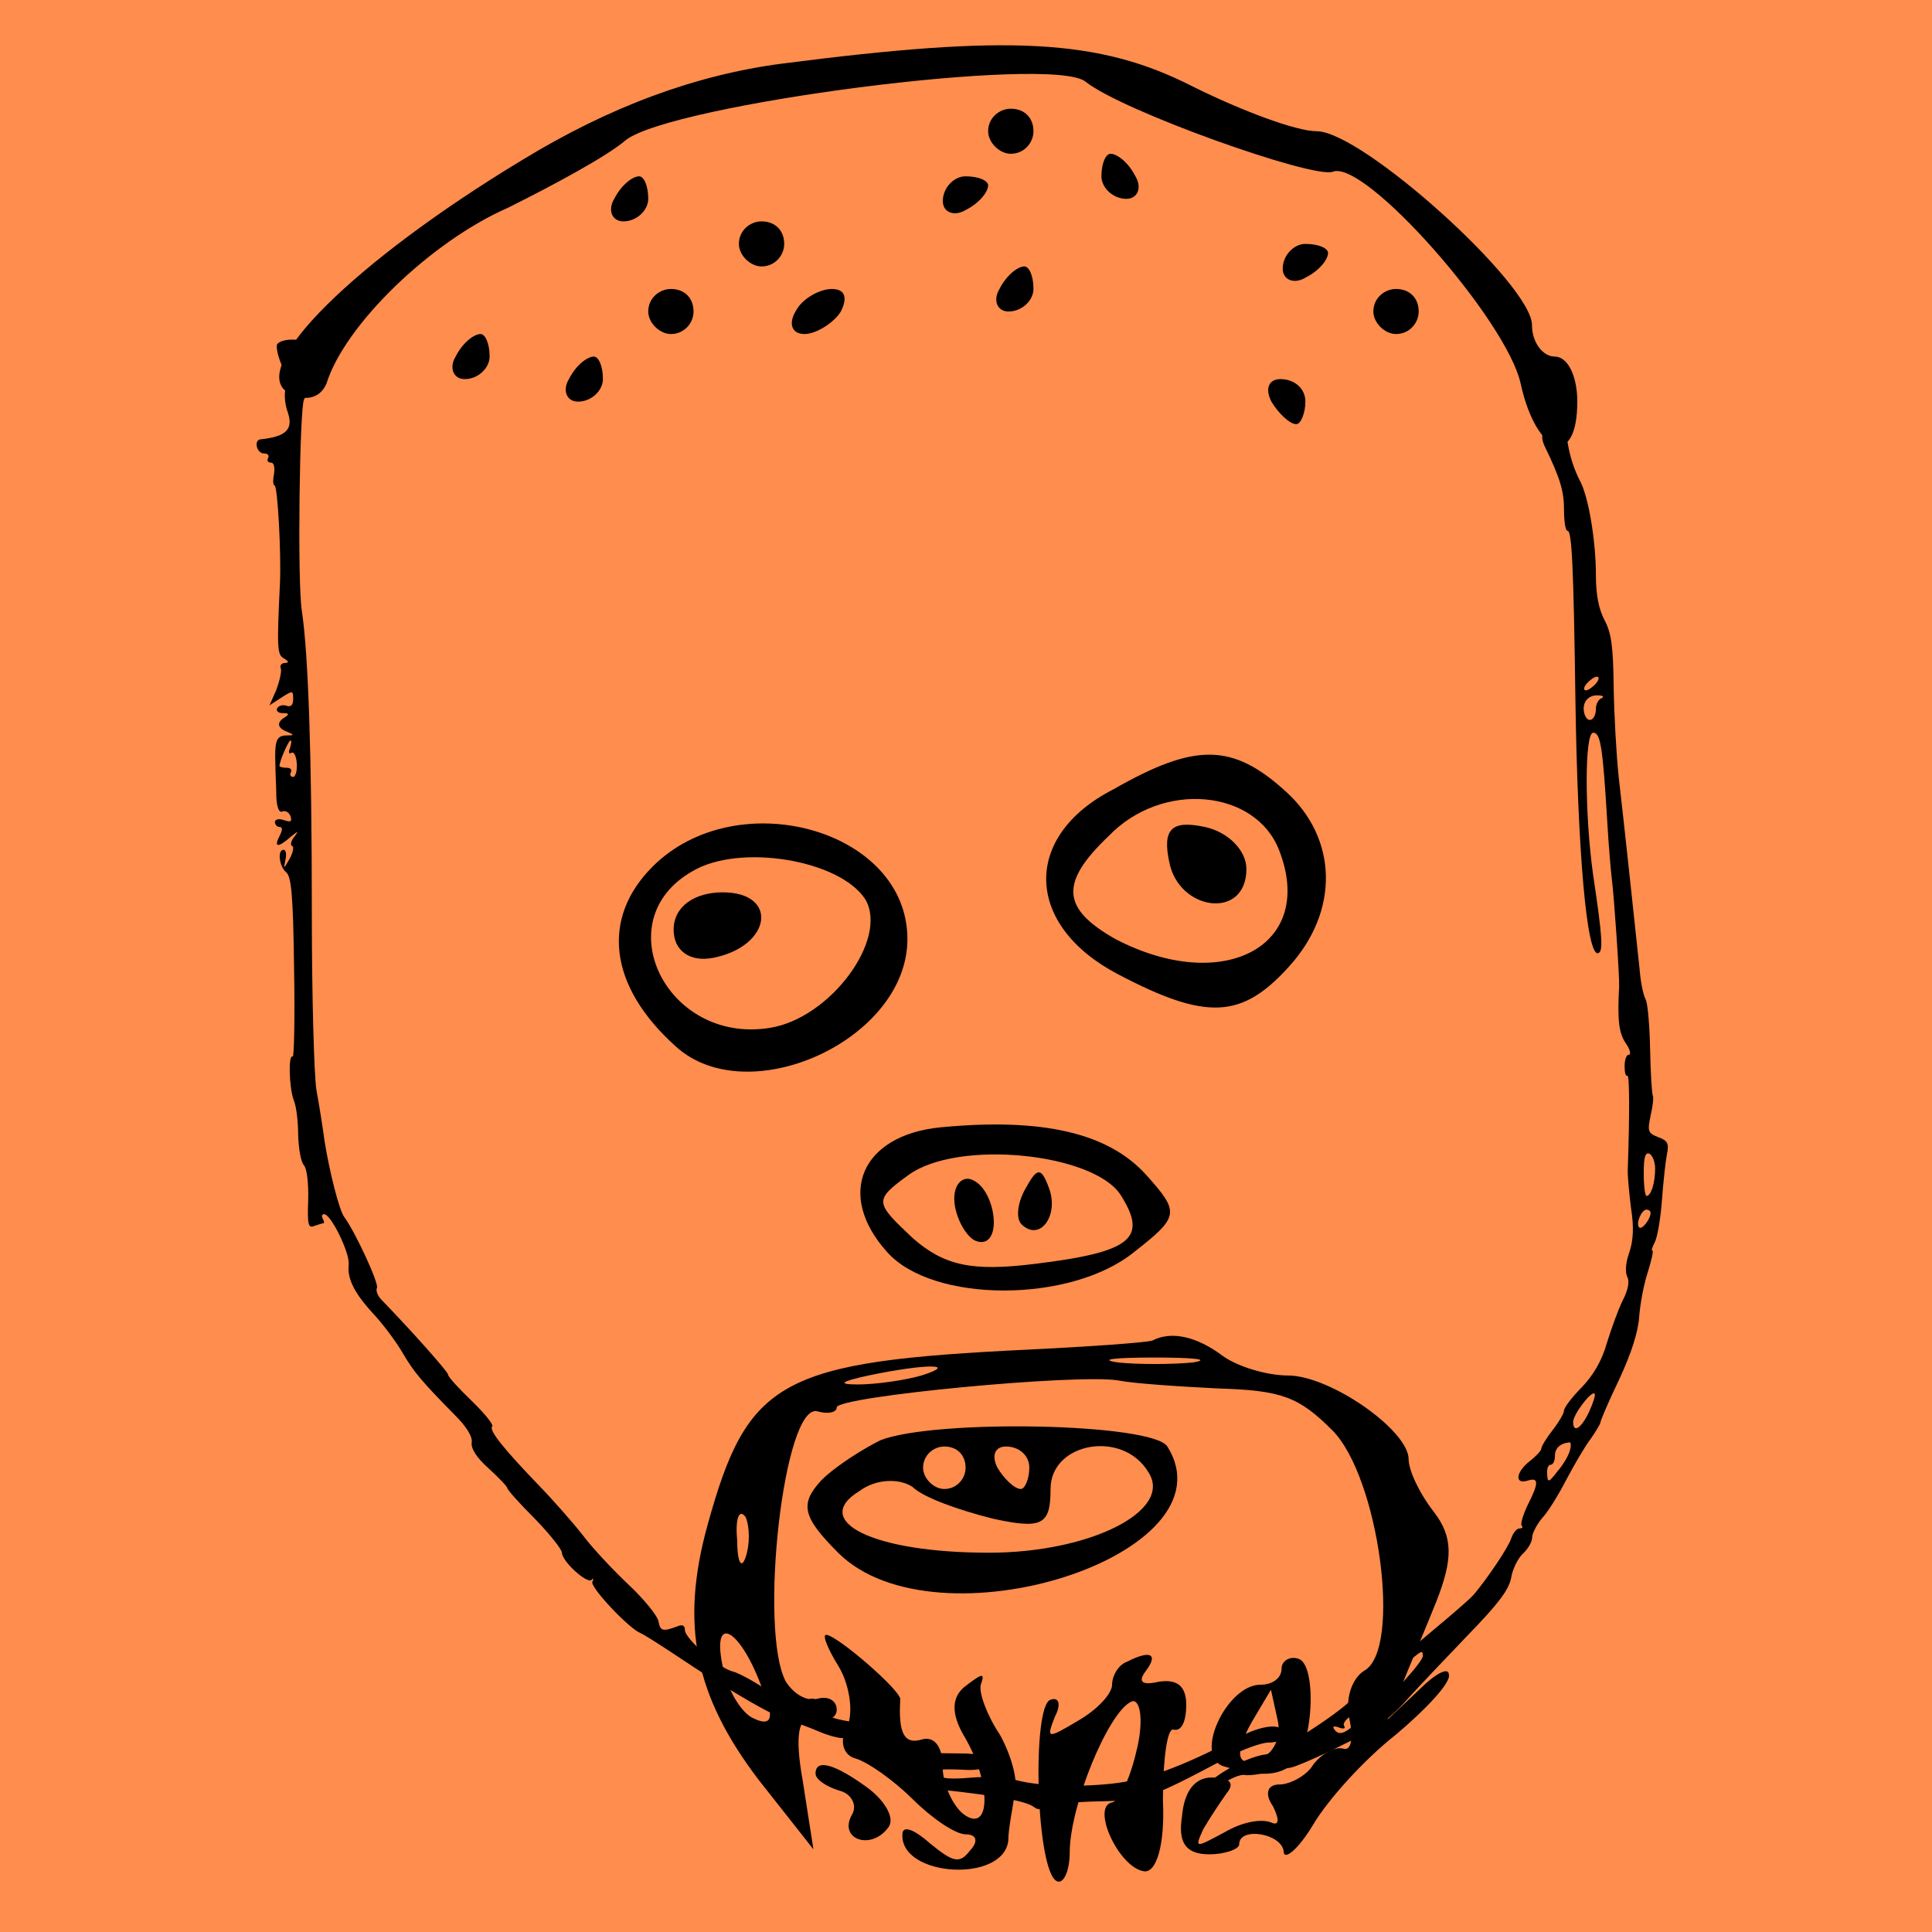
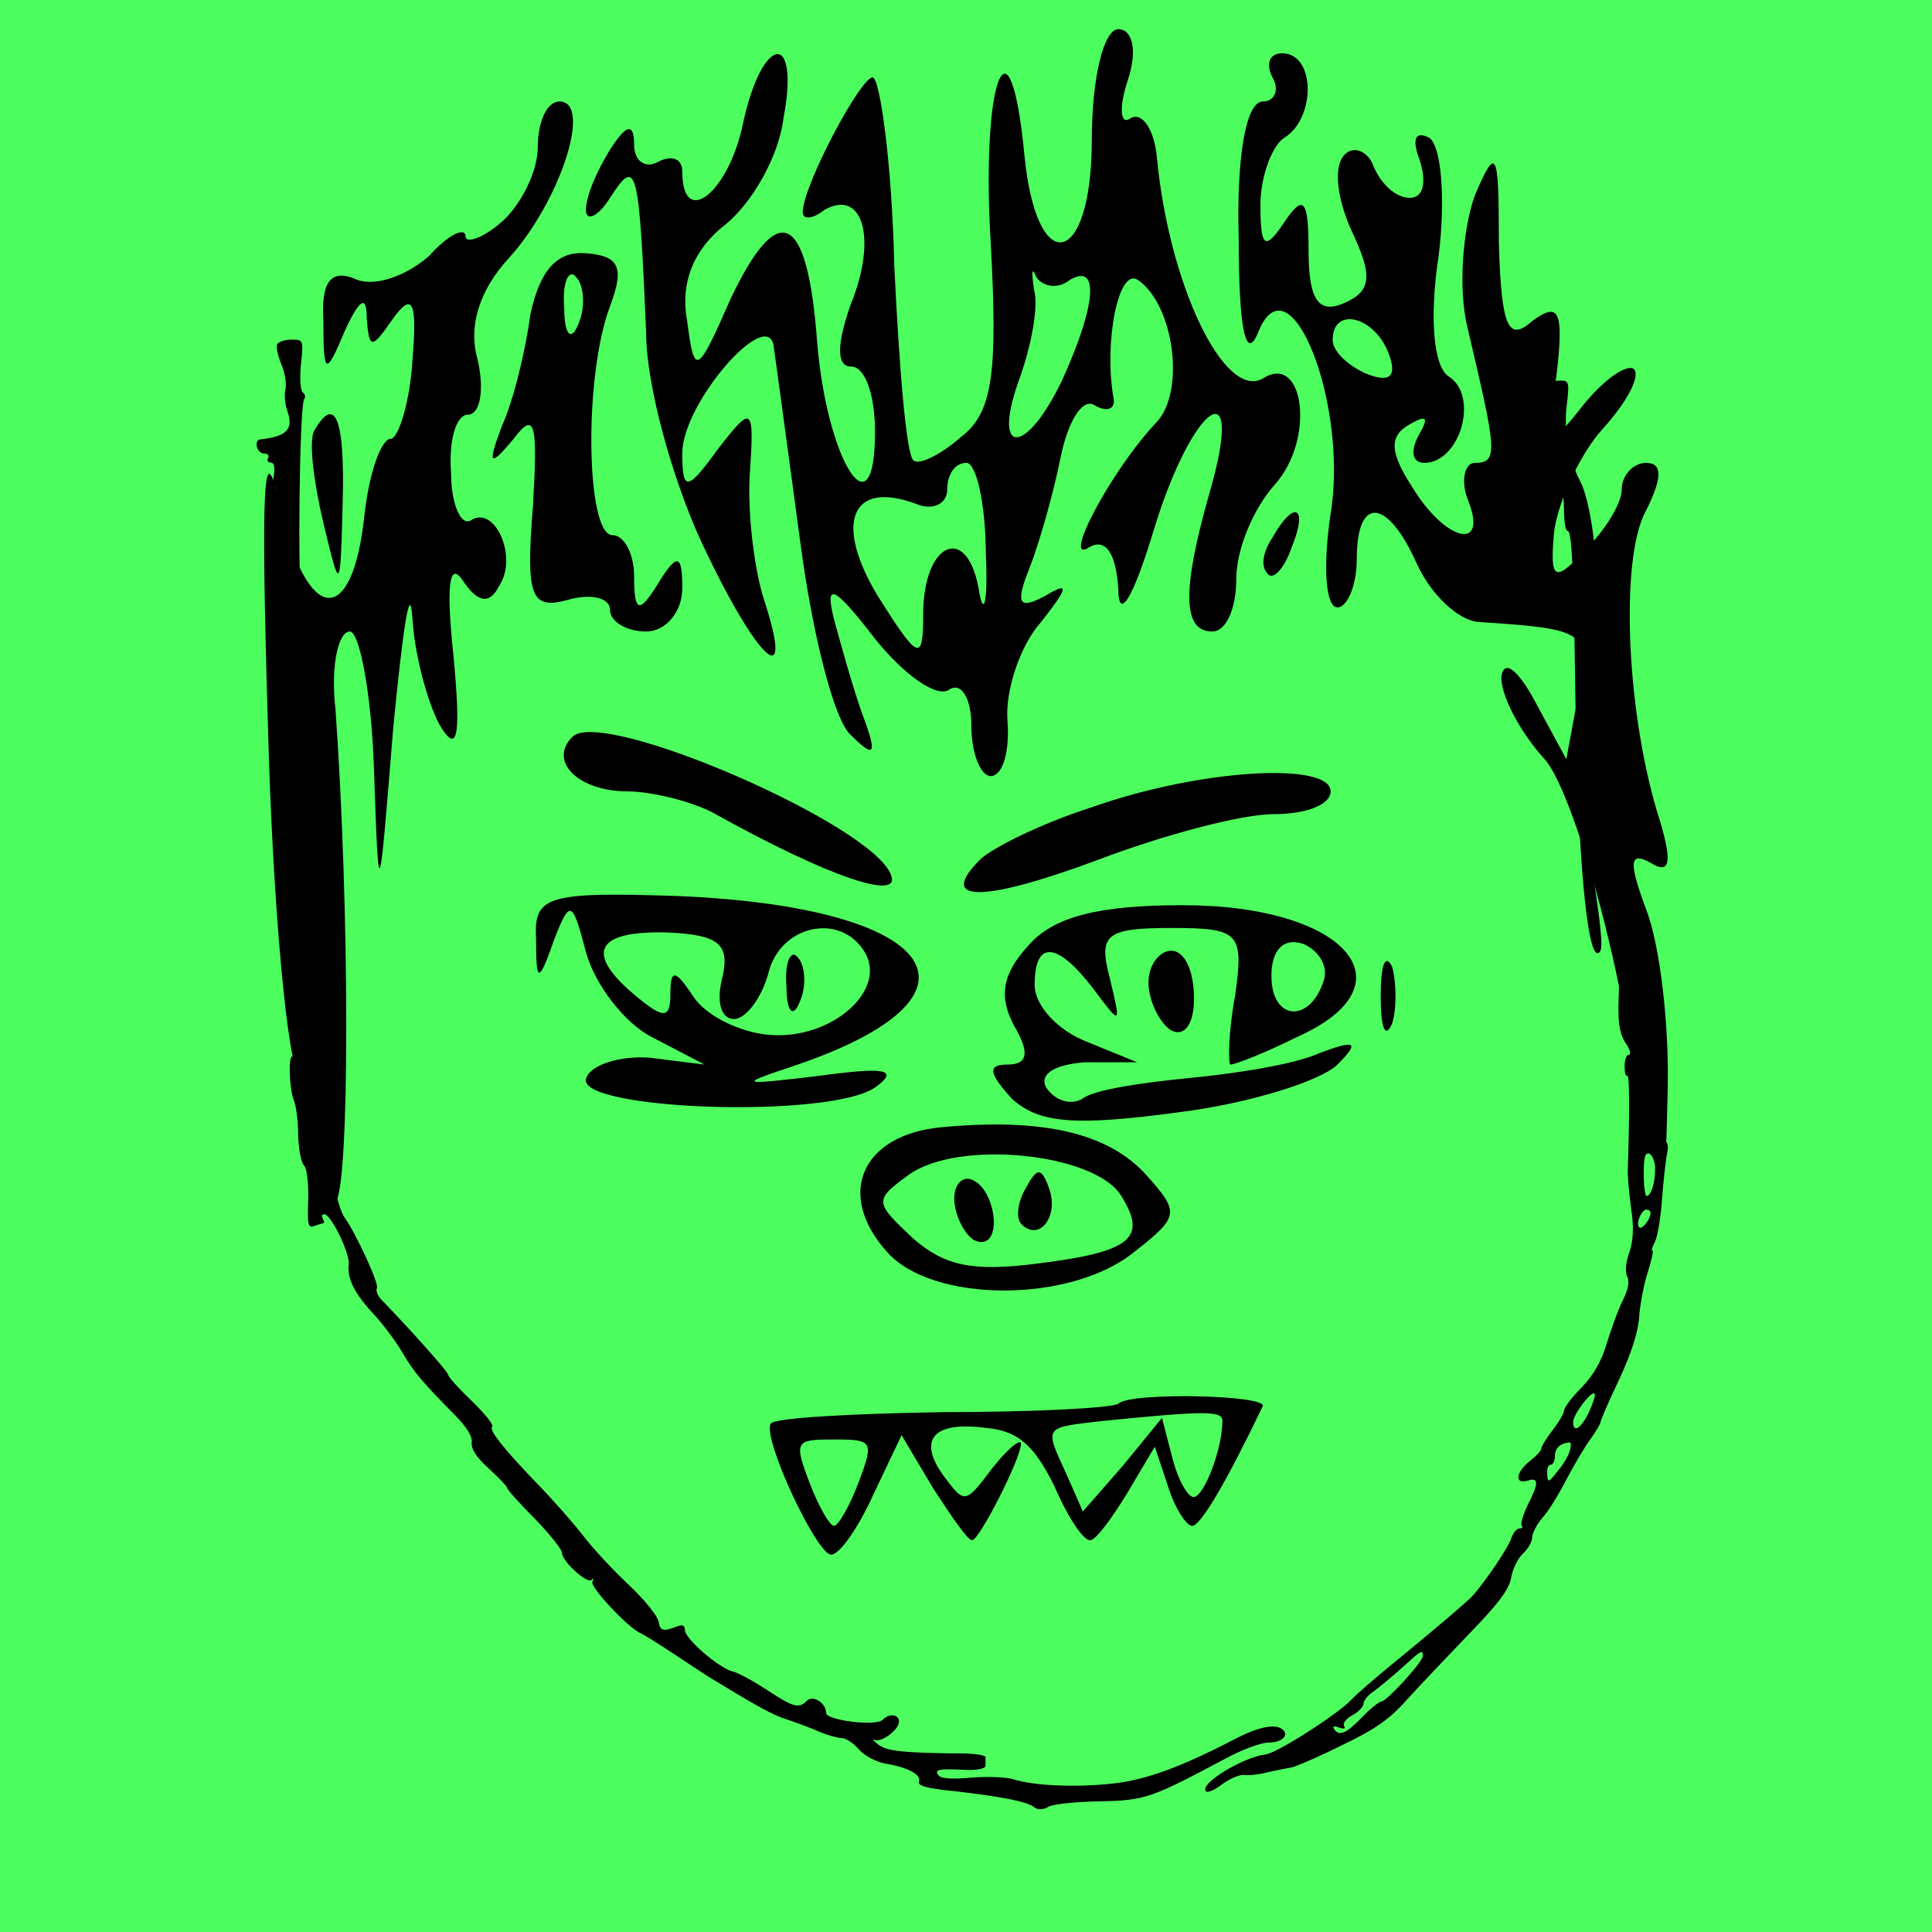
<svg xmlns="http://www.w3.org/2000/svg" width="256" height="256" viewBox="0 0 256 256" fill="none">
-   <g id="Frame 46">
-     <rect width="256" height="256" fill="#4DDFFF" />
-     <rect width="256" height="256" fill="#4DDFFF" />
-     <rect width="256" height="256" fill="#FF8D4D" />
+   <g id="Frame 42">
+     <rect width="256" height="256" fill="#4DFF5E" />
  </g>
  <g id="head">
    <path id="Vector" d="M36.733 45.604C36.552 45.905 36.794 47.112 37.276 48.259C37.759 49.406 38.001 50.915 37.82 51.579C37.639 52.243 37.759 53.631 38.121 54.597C38.906 56.89 37.94 57.856 34.5 58.218C33.595 58.339 34.017 60.089 34.983 60.089C35.466 60.089 35.707 60.331 35.526 60.693C35.345 60.995 35.466 61.296 35.888 61.296C36.311 61.296 36.431 61.9 36.311 62.805C36.13 63.65 36.19 64.314 36.371 64.314C36.794 64.314 37.276 73.428 37.095 77.291C36.673 86.043 36.733 86.767 37.639 87.25C38.303 87.672 38.303 87.793 37.759 87.853C37.276 87.853 37.035 88.216 37.216 88.578C37.337 89 37.035 90.268 36.612 91.415L35.707 93.467L37.276 92.441C38.785 91.475 38.846 91.475 38.846 92.622C38.846 93.406 38.544 93.708 38.001 93.527C37.518 93.346 36.975 93.467 36.733 93.829C36.552 94.191 36.854 94.493 37.458 94.493C38.303 94.493 38.363 94.613 37.759 95.036C36.612 95.7 36.733 96.484 38.061 96.967C39.027 97.39 39.027 97.45 37.88 97.45C36.612 97.51 36.371 98.174 36.492 101.434C36.492 102.399 36.612 104.27 36.612 105.538C36.673 106.987 36.975 107.711 37.397 107.53C37.82 107.349 38.303 107.65 38.484 108.133C38.725 108.858 38.544 108.978 37.639 108.677C36.975 108.435 36.431 108.556 36.431 108.918C36.431 109.28 36.733 109.582 37.035 109.582C37.458 109.582 37.458 109.944 37.035 110.789C36.25 112.298 36.854 112.358 38.484 110.91C39.51 110.065 39.63 110.065 38.966 110.91C38.544 111.453 38.423 111.996 38.725 112.117C38.966 112.177 38.846 112.962 38.363 113.807C37.578 115.195 37.578 115.195 37.82 113.928C38.001 113.203 37.88 112.6 37.578 112.6C36.733 112.6 36.975 114.773 37.94 115.618C38.604 116.161 38.846 118.696 38.966 128.293C39.087 134.871 38.966 140.122 38.785 140.002C38.182 139.64 38.303 144.046 38.906 145.736C39.268 146.52 39.51 148.693 39.51 150.444C39.57 152.254 39.872 154.005 40.294 154.427C40.656 154.85 40.898 156.721 40.837 159.014C40.717 162.273 40.837 162.756 41.622 162.455C42.165 162.273 42.709 162.092 42.829 162.092C43.01 162.092 42.95 161.791 42.769 161.489C42.588 161.127 42.648 160.885 42.95 160.885C43.855 160.885 46.33 165.955 46.209 167.525C45.968 169.456 46.994 171.448 49.71 174.345C50.857 175.612 52.486 177.785 53.331 179.234C54.84 181.829 55.987 183.157 60.272 187.503C61.781 189.012 62.626 190.339 62.506 191.124C62.385 191.909 63.109 193.116 64.739 194.564C66.127 195.832 67.213 196.979 67.213 197.16C67.213 197.401 68.843 199.212 70.835 201.204C72.827 203.256 74.456 205.308 74.456 205.73C74.456 206.877 77.776 209.895 78.379 209.352C78.621 209.05 78.681 209.171 78.5 209.593C78.078 210.197 83.268 215.75 84.898 216.414C85.32 216.595 87.252 217.802 89.244 219.13C91.236 220.458 93.288 221.785 93.831 222.147C100.168 226.01 102.402 227.278 104.393 227.881C105.661 228.304 107.592 229.028 108.679 229.511C109.705 229.934 110.972 230.296 111.515 230.296C112.059 230.296 113.085 230.96 113.809 231.805C114.533 232.65 116.042 233.434 117.249 233.676C120.207 234.159 122.078 235.124 121.776 236.03C121.535 236.573 122.561 236.875 124.975 237.176C132.278 237.961 136.081 238.685 137.046 239.47C137.469 239.832 138.193 239.832 138.917 239.41C139.521 239.047 142.599 238.746 145.677 238.685C151.713 238.565 152.437 238.323 162.517 232.951C164.629 231.805 167.164 230.899 168.07 230.899C170.001 230.899 170.967 229.813 169.76 229.028C168.734 228.425 166.561 228.907 163.784 230.356C156.481 234.159 151.834 235.849 147.428 236.331C142.539 236.875 136.926 236.633 134.149 235.728C133.304 235.486 130.83 235.366 128.657 235.547C126.061 235.788 124.552 235.667 124.311 235.185C123.828 234.46 124.311 234.34 128.053 234.521C129.502 234.581 130.588 234.34 130.588 233.977C130.588 233.615 130.588 233.132 130.588 232.831C130.588 232.589 129.441 232.408 127.993 232.348C119.664 232.287 117.491 232.046 116.344 231.141C115.74 230.658 115.499 230.356 115.861 230.537C116.766 230.96 119.12 229.209 119.12 228.123C119.12 227.157 117.853 226.976 116.948 227.881C116.042 228.787 109.463 227.942 109.463 226.976C109.463 225.648 107.713 224.562 106.928 225.346C105.842 226.433 105.178 226.252 101.677 223.958C99.927 222.811 97.875 221.665 97.09 221.484C95.219 221.001 90.753 217.138 90.753 215.991C90.753 215.388 90.451 215.206 89.727 215.508C87.795 216.233 87.493 216.112 87.252 214.844C87.131 214.12 85.381 211.947 83.329 210.016C81.277 208.084 78.5 205.127 77.233 203.437C75.965 201.807 73.309 198.789 71.378 196.798C66.731 191.969 64.739 189.494 65.222 189.012C65.463 188.83 64.196 187.261 62.506 185.632C60.755 183.942 59.367 182.433 59.367 182.131C59.367 181.769 54.418 176.216 50.555 172.232C50.012 171.689 49.77 170.965 49.951 170.663C50.253 170.12 47.115 163.3 45.606 161.247C44.942 160.342 43.674 155.332 43.01 151.228C42.769 149.417 42.286 146.339 41.924 144.408C41.622 142.537 41.32 132.035 41.32 121.17C41.32 99.623 40.837 86.525 39.992 80.912C39.389 77.17 39.691 53.933 40.294 52.907C40.536 52.605 40.415 52.182 40.113 52.001C39.811 51.76 39.691 50.13 39.872 48.32C40.234 45.06 40.173 45 38.665 45C37.82 45 36.975 45.241 36.733 45.604ZM38.423 99.14C38.182 99.683 38.303 99.985 38.604 99.744C38.966 99.563 39.268 100.227 39.328 101.192C39.389 102.158 39.148 102.943 38.846 102.943C38.484 102.943 38.363 102.641 38.544 102.339C38.725 101.977 38.484 101.735 38.001 101.735C37.458 101.735 37.035 101.615 37.035 101.494C37.035 100.83 38.242 98.114 38.484 98.114C38.665 98.114 38.604 98.537 38.423 99.14Z" fill="black" />
    <path id="Vector_2" d="M205.129 51.036C204.948 51.337 204.948 52.605 205.189 53.752C205.431 55.14 205.31 56.226 204.827 56.77C204.224 57.494 204.224 58.097 204.646 59.063C206.759 63.409 207.241 65.099 207.241 67.573C207.241 69.082 207.422 70.35 207.724 70.35C208.267 70.35 208.509 74.937 208.75 92.682C209.052 112.962 210.259 126.784 211.768 126.301C212.432 126.059 212.372 124.43 211.104 115.98C209.957 107.771 209.957 97.088 211.104 97.088C212.07 97.088 212.372 98.838 212.975 108.978C213.156 112.117 213.458 115.497 213.579 116.523C213.881 118.816 214.605 129.5 214.545 130.707C214.303 135.052 214.484 136.803 215.39 138.191C215.993 139.036 216.174 139.76 215.812 139.76C215.51 139.76 215.269 140.424 215.269 141.269C215.269 142.054 215.39 142.657 215.631 142.537C215.933 142.356 215.933 147.848 215.691 154.85C215.631 155.695 215.872 158.048 216.114 160.04C216.536 162.696 216.416 164.386 215.872 166.016C215.39 167.343 215.329 168.611 215.631 169.214C215.933 169.758 215.752 170.904 215.027 172.293C214.424 173.5 213.519 176.035 212.915 177.966C212.251 180.32 211.104 182.252 209.595 183.821C208.267 185.149 207.241 186.537 207.241 186.899C207.241 187.261 206.578 188.408 205.733 189.494C204.888 190.581 204.224 191.667 204.224 191.969C204.224 192.21 203.56 192.935 202.715 193.599C200.844 195.047 200.663 196.737 202.413 196.194C203.922 195.711 203.922 196.496 202.413 199.453C201.809 200.721 201.447 201.928 201.628 202.169C201.87 202.35 201.689 202.531 201.326 202.531C200.964 202.531 200.481 203.135 200.24 203.859C199.878 205.006 197.162 209.05 195.291 211.283C194.566 212.128 189.617 216.293 184.608 220.397C182.314 222.268 179.779 224.441 179.055 225.226C177.244 227.157 169.217 232.287 167.708 232.469C164.69 232.831 158.835 236.392 159.801 237.357C159.982 237.599 161.008 237.176 161.974 236.392C163 235.667 164.267 235.124 164.871 235.185C165.414 235.305 166.863 235.124 168.009 234.822C169.156 234.581 170.544 234.279 171.027 234.219C171.51 234.159 174.528 232.891 177.667 231.322C182.193 229.149 184.064 227.881 186.418 225.226C188.108 223.355 191.79 219.492 194.627 216.534C198.49 212.551 199.938 210.68 200.24 209.05C200.421 207.903 201.145 206.455 201.809 205.851C202.473 205.248 203.016 204.282 203.016 203.739C203.016 203.195 203.62 201.988 204.405 201.083C205.189 200.238 206.578 197.944 207.543 196.073C208.569 194.142 209.957 191.728 210.742 190.702C211.466 189.675 212.07 188.649 212.07 188.468C212.07 188.227 213.156 185.692 214.545 182.795C216.174 179.294 217.08 176.457 217.2 174.466C217.321 172.836 217.804 170.18 218.347 168.551C218.83 166.981 219.132 165.714 218.951 165.714C218.77 165.714 218.951 165.231 219.252 164.627C219.615 163.963 220.037 161.489 220.218 159.014C220.399 156.54 220.701 153.823 220.882 152.918C221.184 151.53 220.942 151.107 219.735 150.685C218.347 150.142 218.287 149.9 218.709 147.848C219.011 146.581 219.132 145.373 219.011 145.192C218.89 145.011 218.709 142.235 218.649 139.096C218.589 136.018 218.347 132.94 218.045 132.397C217.744 131.854 217.381 130.103 217.261 128.474C216.838 124.49 215.209 109.159 214.484 102.943C214.182 100.106 213.881 94.794 213.82 91.052C213.76 85.68 213.519 83.87 212.613 82.18C211.829 80.671 211.466 78.8 211.466 76.204C211.466 71.738 210.501 65.823 209.354 63.711C207.845 60.813 207.181 57.011 207.604 53.691C207.966 50.673 207.905 50.432 206.759 50.432C206.034 50.432 205.31 50.673 205.129 51.036ZM211.466 90.569C211.044 91.052 210.44 91.475 210.139 91.475C209.776 91.475 209.837 91.052 210.259 90.569C210.682 90.087 211.285 89.664 211.587 89.664C211.949 89.664 211.889 90.087 211.466 90.569ZM212.251 92.501C211.829 92.622 211.466 93.285 211.466 93.889C211.466 95.338 210.501 95.941 210.018 94.794C209.475 93.346 210.259 92.078 211.708 92.139C212.372 92.139 212.613 92.32 212.251 92.501ZM219.313 154.85C219.313 156.781 218.77 158.471 218.166 158.471C217.985 158.471 217.804 157.143 217.804 155.513C217.804 153.401 217.985 152.677 218.528 152.858C218.951 153.039 219.313 153.944 219.313 154.85ZM218.709 160.704C218.709 161.549 217.562 162.998 217.2 162.636C216.717 162.153 217.502 160.282 218.166 160.282C218.468 160.282 218.709 160.463 218.709 160.704ZM210.561 187.08C209.535 189.253 208.449 189.977 208.449 188.408C208.449 187.442 210.863 184.243 211.285 184.666C211.466 184.787 211.104 185.873 210.561 187.08ZM208.026 192.15C207.905 192.754 207.181 194.021 206.396 194.927C205.189 196.496 205.069 196.496 205.008 195.349C204.948 194.625 205.129 194.082 205.491 194.082C205.793 194.082 206.034 193.538 206.034 192.935C206.034 191.909 206.698 191.245 207.966 191.124C208.147 191.064 208.207 191.547 208.026 192.15ZM188.531 219.431C188.531 220.216 183.702 225.467 183.038 225.467C182.737 225.467 181.529 226.433 180.443 227.58C178.33 229.752 177.425 230.115 176.761 229.089C176.52 228.726 176.822 228.666 177.425 228.907C178.089 229.149 178.33 229.028 178.089 228.666C177.908 228.364 178.391 227.7 179.175 227.278C180.02 226.855 180.684 226.131 180.684 225.709C180.684 225.346 181.288 224.562 182.073 224.079C182.797 223.536 184.487 222.147 185.754 221.001C188.35 218.647 188.531 218.526 188.531 219.431Z" fill="black" />
  </g>
  <g id="hair">
-     <path id="Vector" d="M103.61 8.433C92.201 9.926 80.791 14.106 69.081 21.272C46.862 34.707 32.75 48.74 38.155 52.024C40.257 53.218 42.358 52.92 43.259 50.83C45.661 43.067 57.071 32.02 67.279 27.542C73.285 24.556 80.491 20.674 82.893 18.585C88.898 13.807 139.341 7.239 143.845 10.822C148.649 14.703 173.87 23.66 176.572 22.765C180.776 20.973 199.692 42.47 201.494 50.83C203.595 60.384 209 62.175 209 53.218C209 49.934 207.799 47.247 205.997 47.247C204.496 47.247 202.995 45.456 202.995 43.067C202.995 37.693 180.476 17.39 174.471 17.39C171.768 17.39 164.562 14.703 157.957 11.419C145.646 5.149 133.636 4.552 103.61 8.433Z" fill="black" />
-     <path id="Vector_2" d="M130.934 17.39C130.934 18.883 132.435 20.376 133.936 20.376C135.738 20.376 136.939 18.883 136.939 17.39C136.939 15.599 135.738 14.405 133.936 14.405C132.435 14.405 130.934 15.599 130.934 17.39Z" fill="black" />
-     <path id="Vector_3" d="M145.946 23.362C145.946 24.855 147.448 26.347 149.249 26.347C150.751 26.347 151.351 24.855 150.45 23.362C149.549 21.57 148.048 20.376 147.147 20.376C146.547 20.376 145.946 21.57 145.946 23.362Z" fill="black" />
-     <path id="Vector_4" d="M81.391 26.347C80.491 27.84 81.091 29.333 82.593 29.333C84.394 29.333 85.895 27.84 85.895 26.347C85.895 24.556 85.295 23.362 84.694 23.362C83.793 23.362 82.292 24.556 81.391 26.347Z" fill="black" />
-     <path id="Vector_5" d="M124.929 26.646C124.929 28.139 126.43 28.736 127.931 27.84C129.733 26.944 130.934 25.452 130.934 24.556C130.934 23.959 129.733 23.362 127.931 23.362C126.43 23.362 124.929 24.855 124.929 26.646Z" fill="black" />
-     <path id="Vector_6" d="M97.906 32.319C97.906 33.812 99.407 35.304 100.908 35.304C102.71 35.304 103.911 33.812 103.911 32.319C103.911 30.527 102.71 29.333 100.908 29.333C99.407 29.333 97.906 30.527 97.906 32.319Z" fill="black" />
-     <path id="Vector_7" d="M169.967 35.603C169.967 37.096 171.468 37.693 172.969 36.797C174.771 35.901 175.972 34.409 175.972 33.513C175.972 32.916 174.771 32.319 172.969 32.319C171.468 32.319 169.967 33.812 169.967 35.603Z" fill="black" />
-     <path id="Vector_8" d="M132.435 38.29C131.534 39.783 132.135 41.276 133.636 41.276C135.437 41.276 136.939 39.783 136.939 38.29C136.939 36.499 136.338 35.304 135.738 35.304C134.837 35.304 133.336 36.499 132.435 38.29Z" fill="black" />
-     <path id="Vector_9" d="M85.895 41.276C85.895 42.769 87.397 44.261 88.898 44.261C90.7 44.261 91.9 42.769 91.9 41.276C91.9 39.484 90.7 38.29 88.898 38.29C87.397 38.29 85.895 39.484 85.895 41.276Z" fill="black" />
-     <path id="Vector_10" d="M105.412 41.276C104.511 42.769 104.811 44.261 106.613 44.261C108.114 44.261 110.516 42.769 111.417 41.276C112.318 39.484 112.018 38.29 110.216 38.29C108.715 38.29 106.313 39.484 105.412 41.276Z" fill="black" />
-     <path id="Vector_11" d="M181.977 41.276C181.977 42.769 183.478 44.261 184.98 44.261C186.781 44.261 187.982 42.769 187.982 41.276C187.982 39.484 186.781 38.29 184.98 38.29C183.478 38.29 181.977 39.484 181.977 41.276Z" fill="black" />
-     <path id="Vector_12" d="M60.374 47.247C59.473 48.74 60.073 50.233 61.575 50.233C63.376 50.233 64.877 48.74 64.877 47.247C64.877 45.456 64.277 44.261 63.676 44.261C62.776 44.261 61.274 45.456 60.374 47.247Z" fill="black" />
-     <path id="Vector_13" d="M75.386 50.233C74.486 51.726 75.086 53.218 76.587 53.218C78.389 53.218 79.89 51.726 79.89 50.233C79.89 48.441 79.29 47.247 78.689 47.247C77.788 47.247 76.287 48.441 75.386 50.233Z" fill="black" />
-     <path id="Vector_14" d="M168.466 53.218C169.366 54.711 170.868 56.204 171.768 56.204C172.369 56.204 172.969 54.711 172.969 53.218C172.969 51.427 171.468 50.233 169.667 50.233C168.165 50.233 167.565 51.427 168.466 53.218Z" fill="black" />
+     <path id="Vector" d="M144.668 18.555C144.668 35.474 137.327 37.07 135.731 20.47C133.816 0.677 129.986 10.573 131.262 31.962C132.22 49.201 131.581 54.629 127.432 57.821C124.56 60.375 121.687 61.652 121.049 61.013C120.091 60.375 119.134 48.563 118.495 35.155C118.176 21.428 116.58 10.254 115.623 10.254C114.027 10.254 106.366 24.62 106.366 28.132C106.366 29.089 107.643 29.089 109.239 27.812C114.346 24.939 116.261 31.643 112.75 40.263C110.835 45.69 110.835 48.563 112.75 48.563C114.665 48.563 115.942 52.394 115.942 57.182C115.942 71.229 109.558 61.013 108.281 45.371C107.005 28.132 103.175 26.216 96.791 39.624C92.323 49.84 92.003 49.84 91.046 42.497C90.088 37.39 92.003 32.92 96.153 29.728C99.664 26.855 103.175 20.789 103.813 15.681C106.047 3.869 100.94 4.508 98.387 16.639C96.472 25.578 90.407 30.366 90.407 22.705C90.407 21.108 89.131 20.47 87.216 21.428C85.62 22.385 84.024 21.428 84.024 19.193C84.024 16.32 83.067 16.32 80.832 19.831C79.236 22.385 77.64 25.897 77.64 27.812C77.64 29.409 79.236 28.77 80.832 26.216C84.343 20.789 84.662 21.747 85.62 44.094C85.62 51.117 89.131 63.567 92.961 71.867C100.302 87.51 105.409 92.299 101.26 79.529C99.983 75.698 99.025 68.037 99.344 62.929C99.983 53.671 99.664 53.671 95.195 59.417C91.046 65.163 90.407 65.163 90.407 60.056C90.407 53.352 101.898 40.263 102.536 46.009C102.855 48.244 104.451 60.056 106.047 71.867C107.643 83.999 110.516 95.491 112.75 97.407C115.942 100.599 116.261 99.96 114.346 94.853C113.069 91.341 111.473 85.595 110.516 82.083C109.239 76.975 110.516 77.614 115.942 84.637C119.772 89.426 124.24 92.618 125.836 91.341C127.432 90.383 128.709 92.618 128.709 96.13C128.709 99.96 129.986 102.834 131.262 102.834C132.858 102.834 133.816 99.641 133.496 95.491C133.177 91.66 135.092 85.595 137.965 82.402C141.476 77.933 141.795 76.975 138.603 78.891C135.092 80.806 134.454 80.168 136.369 75.379C137.646 72.187 139.561 65.483 140.518 60.694C141.476 55.906 143.391 52.713 144.987 53.671C146.583 54.629 147.859 54.309 147.54 52.713C146.264 45.371 148.179 35.474 150.732 37.07C155.52 40.263 157.116 51.755 153.285 55.906C147.221 62.29 140.518 75.06 144.349 72.506C146.583 71.229 147.859 73.464 148.179 77.933C148.179 82.402 150.094 79.529 152.966 69.952C158.073 53.352 165.095 48.563 160.307 65.163C156.477 78.572 156.796 83.679 160.627 83.679C162.542 83.679 163.818 80.487 163.818 76.656C163.818 72.825 166.053 67.398 168.925 64.206C174.351 58.14 172.755 46.648 167.329 50.159C162.222 53.032 154.881 37.709 153.285 20.789C152.966 17.277 151.37 14.724 149.775 15.681C148.498 16.639 148.179 14.404 149.455 10.573C150.732 6.743 150.094 3.869 148.179 3.869C146.264 3.869 144.668 10.254 144.668 18.555ZM141.795 37.07C145.625 34.836 145.306 40.263 140.838 50.159C136.05 60.375 131.262 60.694 135.092 50.159C136.688 45.69 137.646 40.582 137.007 38.347C136.688 36.113 136.688 35.155 137.327 36.751C138.284 38.028 140.199 38.347 141.795 37.07ZM130.624 73.464C130.943 79.848 130.305 82.083 129.666 77.933C128.07 69.314 122.325 71.867 122.325 81.445C122.325 87.829 121.687 87.51 116.261 78.891C110.516 69.314 112.75 63.567 121.368 66.76C123.602 67.717 125.517 66.76 125.517 64.844C125.517 62.929 126.475 61.333 128.07 61.333C129.347 61.333 130.624 66.76 130.624 73.464Z" fill="black" />
+     <path id="Vector_2" d="M168.606 10.254C169.564 11.85 168.925 13.447 167.329 13.447C165.095 13.447 163.818 20.789 164.138 31.643C164.138 43.774 165.095 47.924 166.691 44.093C170.84 33.559 178.82 53.671 176.266 68.356C175.309 75.06 175.628 80.487 177.224 80.487C178.501 80.487 179.777 77.614 179.777 74.102C179.777 65.482 183.927 66.121 187.757 74.74C189.672 78.891 193.183 82.083 195.736 82.402C210.418 83.36 210.737 83.679 209.142 91.979L207.546 100.599L203.396 92.937C201.162 88.787 199.247 87.191 198.928 89.745C198.928 92.299 201.481 97.087 204.673 100.599C207.546 103.791 212.333 118.795 215.206 134.119C220.313 160.935 220.632 161.254 220.951 145.292C221.27 136.354 219.994 125.18 218.079 120.392C215.844 114.326 215.844 112.73 218.717 114.326C221.27 115.922 221.589 114.326 219.994 108.899C215.525 95.172 214.568 74.102 218.079 67.717C220.313 63.248 220.313 61.332 218.079 61.332C216.483 61.332 214.887 62.928 214.887 64.844C214.887 66.759 212.652 70.271 210.099 72.825C205.95 77.294 205.311 76.975 205.95 70.271C206.588 66.121 209.461 60.055 212.333 56.863C215.525 53.351 217.44 49.84 216.483 48.882C215.525 48.243 212.652 50.159 209.78 53.671C205.311 59.417 204.992 59.098 206.269 49.52C207.226 41.22 206.588 39.943 203.077 42.497C199.885 45.37 198.928 43.455 198.609 32.282C198.609 19.831 198.29 19.193 195.417 25.897C193.821 30.366 193.183 38.347 194.459 43.455C198.29 59.736 198.609 61.332 195.417 61.332C194.14 61.332 193.502 63.567 194.459 66.121C197.332 73.144 191.587 71.867 187.118 64.525C184.246 60.055 183.927 57.821 186.799 56.224C189.033 54.948 189.353 55.267 188.076 57.502C186.799 59.736 187.118 61.332 188.714 61.332C193.502 61.332 196.055 52.394 191.906 49.84C189.991 48.563 189.353 42.178 190.629 33.878C191.587 26.216 190.948 19.193 189.353 18.235C187.437 17.277 187.118 18.554 188.076 21.108C189.033 23.981 188.714 26.216 186.799 26.216C184.884 26.216 182.969 24.301 182.011 22.066C181.373 20.151 179.458 19.193 178.181 20.47C176.585 22.066 177.224 26.535 179.139 30.685C182.011 36.751 181.692 38.666 177.862 40.263C174.67 41.539 173.394 39.624 173.394 33.239C173.394 26.535 172.755 25.578 170.202 29.408C167.648 33.239 167.01 32.92 167.01 27.174C167.01 23.343 168.606 19.193 170.202 18.235C174.351 15.681 174.351 7.062 169.883 7.062C168.287 7.062 167.648 8.339 168.606 10.254ZM183.927 46.647C185.203 49.84 184.246 50.797 181.054 49.52C178.82 48.563 176.585 46.647 176.585 45.051C176.585 40.582 182.011 41.859 183.927 46.647Z" fill="black" />
+     <path id="Vector_3" d="M71.257 19.512C71.257 22.704 69.023 27.174 66.469 29.408C63.916 31.643 61.681 32.282 61.681 31.324C61.681 30.047 59.447 31.005 56.894 33.878C54.021 36.432 49.872 38.028 47.319 37.07C43.808 35.474 42.531 37.389 42.85 42.497C42.85 49.84 43.169 49.84 45.723 43.774C47.638 39.624 48.595 38.986 48.595 42.178C48.914 46.328 49.234 46.328 52.106 42.178C54.66 38.666 55.298 39.943 54.66 47.605C54.34 53.351 52.745 58.14 51.787 58.14C50.51 58.14 48.914 62.609 48.276 68.356C46.68 83.36 40.616 82.721 37.105 67.079C34.871 56.863 34.551 64.206 35.509 96.449C36.147 120.072 38.062 140.823 39.658 142.738C41.254 144.335 42.531 149.123 42.531 153.592C42.531 157.743 43.488 160.296 44.446 159.339C46.361 157.423 46.361 120.711 44.446 93.895C43.808 88.468 44.765 83.679 46.361 83.679C47.638 83.679 49.234 91.979 49.553 101.876C50.191 120.392 50.191 120.072 52.106 96.449C53.383 83.36 54.34 76.656 54.66 82.083C54.979 87.191 56.894 93.895 58.49 96.449C60.724 99.96 61.043 97.087 60.086 86.871C59.128 77.933 59.447 74.102 61.362 76.975C63.277 79.848 64.873 80.167 66.15 77.614C68.703 73.783 65.512 66.759 62.32 68.994C61.043 69.632 59.766 66.759 59.766 62.609C59.447 58.459 60.405 54.947 62.001 54.947C63.597 54.947 64.235 51.755 63.277 47.605C62.001 43.136 63.597 38.347 67.427 34.197C74.129 26.855 78.598 13.446 74.129 13.446C72.534 13.446 71.257 16 71.257 19.512Z" fill="black" />
+     <path id="Vector_4" d="M70.299 41.539C69.661 46.328 68.065 53.032 66.469 56.544C64.554 61.652 64.873 61.971 68.065 58.14C70.938 54.309 71.257 56.224 70.619 67.079C69.661 78.891 70.299 80.806 75.087 79.529C78.279 78.571 80.832 79.21 80.832 80.806C80.832 82.402 83.067 83.679 85.62 83.679C88.173 83.679 90.408 81.125 90.408 77.933C90.408 73.463 89.769 73.144 87.216 77.294C84.662 81.444 84.024 81.125 84.024 76.337C84.024 73.463 82.747 70.909 81.151 70.909C77.641 70.909 77.321 49.84 80.832 40.582C82.747 35.474 82.109 33.878 77.641 33.559C73.81 33.239 71.576 35.793 70.299 41.539ZM76.683 42.816C75.725 45.37 74.768 44.413 74.768 40.901C74.449 37.389 75.406 35.474 76.364 36.751C77.321 37.709 77.641 40.582 76.683 42.816Z" fill="black" />
+     <path id="Vector_5" d="M41.573 57.182C40.935 58.779 41.573 63.886 42.85 69.313C45.084 78.571 45.084 78.571 45.404 66.76C45.723 55.586 44.446 52.074 41.573 57.182Z" fill="black" />
+     <path id="Vector_6" d="M168.606 71.229C167.329 73.144 167.01 75.06 167.968 76.017C168.606 76.975 170.202 75.379 171.16 72.506C173.394 67.079 171.479 66.121 168.606 71.229Z" fill="black" />
  </g>
-   <g id="head">
-     <g id="Group 56">
-       <path id="Vector" d="M147.498 104.609C135.416 110.804 135.726 122.576 148.117 129.081C159.889 135.276 164.535 134.967 170.731 128.152C177.546 120.717 177.236 111.114 170.421 104.918C163.296 98.413 158.34 98.413 147.498 104.609ZM169.492 112.663C174.448 125.364 162.057 131.869 147.807 124.434C140.683 120.407 140.373 117 146.878 110.804C154.003 103.37 166.394 104.609 169.492 112.663Z" fill="black" />
-       <path id="Vector_2" d="M154.932 114.212C156.171 120.717 165.155 121.956 165.155 115.141C165.155 112.663 162.677 110.185 159.579 109.565C155.242 108.636 154.003 109.875 154.932 114.212Z" fill="black" />
-       <path id="Vector_3" d="M86.472 114.831C79.657 121.646 80.586 130.63 89.57 138.684C99.173 147.358 120.237 137.755 120.237 124.434C120.237 109.875 97.624 103.679 86.472 114.831ZM114.661 119.168C117.759 124.434 110.015 134.967 101.961 136.206C88.331 138.374 80.276 121.956 91.738 115.451C97.934 111.733 111.254 113.902 114.661 119.168Z" fill="black" />
-       <path id="Vector_4" d="M89.26 123.195C89.26 125.983 91.428 127.532 94.526 126.912C102.27 125.364 103.199 118.239 95.765 118.239C92.047 118.239 89.26 120.097 89.26 123.195Z" fill="black" />
-     </g>
+   <g id="Frame 21">
+     <path id="Vector" d="M75.859 97.621C72.541 100.939 76.764 104.861 83.099 104.861C86.116 104.861 91.244 106.067 94.261 107.576C109.947 116.324 119.299 119.341 118.092 116.022C115.981 109.386 79.781 93.699 75.859 97.621Z" fill="black" />
+     <path id="Vector_2" d="M144.639 106.973C138.002 109.084 131.365 112.403 129.857 113.911C124.125 119.643 130.159 119.643 145.544 113.911C154.292 110.593 164.549 107.878 168.772 107.878C172.995 107.878 176.314 106.671 176.314 104.861C176.314 100.939 159.119 101.844 144.639 106.973Z" fill="black" />
+     <path id="Vector_3" d="M71.032 124.469C71.032 130.201 71.334 130.502 73.445 124.469C75.557 119.039 75.859 119.341 77.669 126.279C78.875 130.502 82.797 135.631 86.417 137.441L93.355 141.061L86.115 140.156C82.194 139.854 78.272 141.061 77.669 142.871C76.16 147.094 109.947 148.301 115.98 144.077C119.299 141.664 117.187 141.362 108.439 142.569C98.182 143.776 97.579 143.776 104.819 141.362C132.873 132.011 124.728 120.246 90.037 118.737C72.239 118.134 70.73 118.737 71.032 124.469ZM95.769 129.296C94.864 132.614 95.467 135.027 97.277 135.027C98.785 135.027 100.897 132.312 101.802 128.994C103.31 122.659 111.154 120.849 114.472 125.977C117.79 131.106 110.249 137.742 102.104 137.139C97.88 136.837 93.355 134.424 91.847 132.011C89.433 128.391 88.83 128.391 88.83 131.709C88.83 135.027 87.925 135.027 84.305 132.011C77.367 126.279 78.875 123.262 88.529 123.564C95.165 123.866 96.674 125.072 95.769 129.296Z" fill="black" />
+     <path id="Vector_4" d="M104.215 130.804C104.215 134.122 105.12 135.027 106.025 132.614C106.93 130.502 106.629 127.787 105.724 126.882C104.819 125.676 103.914 127.486 104.215 130.804Z" fill="black" />
+     <path id="Vector_5" d="M136.192 125.374C132.874 128.994 132.27 132.011 134.382 135.932C136.494 139.552 136.192 141.061 133.477 141.061C130.762 141.061 131.064 142.267 134.08 145.586C137.7 148.904 142.527 149.206 156.102 147.396C165.755 146.189 175.107 143.172 177.219 141.061C180.235 138.044 179.632 137.742 174.805 139.552C171.487 141.061 163.644 142.267 157.309 142.871C151.275 143.474 144.94 144.379 143.432 145.586C141.924 146.491 139.812 145.887 138.605 144.077C137.7 142.267 139.812 141.061 143.734 140.759H150.672L144.035 138.044C140.114 136.536 137.097 133.217 137.097 130.502C137.097 124.469 140.114 124.771 144.94 131.106C148.56 135.932 148.56 135.932 147.052 129.597C145.544 123.866 146.449 122.961 155.197 122.961C164.247 122.961 164.85 123.564 163.644 132.011C162.739 136.837 162.739 141.061 163.04 141.061C163.644 141.061 167.565 139.552 171.789 137.441C187.475 130.502 178.425 119.944 156.705 119.944C145.544 119.944 139.51 121.452 136.192 125.374ZM175.409 129.899C173.599 135.631 168.47 135.329 168.47 129.296C168.47 125.977 169.979 124.167 172.694 125.072C174.805 125.977 176.012 128.089 175.409 129.899Z" fill="black" />
+     <path id="Vector_6" d="M152.18 130.201C152.18 132.614 153.689 135.631 155.197 136.536C157.007 137.441 158.214 135.631 158.214 132.312C158.214 128.692 157.007 125.977 155.197 125.977C153.689 125.977 152.18 127.787 152.18 130.201Z" fill="black" />
+     <path id="Vector_7" d="M182.95 132.011C182.95 136.234 183.554 137.742 184.459 135.631C185.062 133.821 185.062 130.201 184.459 128.089C183.554 126.279 182.95 127.788 182.95 132.011Z" fill="black" />
  </g>
  <g id="Frame 23">
    <path id="Vector" d="M124.61 149.378C114.126 150.426 110.719 158.289 117.534 165.889C123.562 172.703 141.907 172.703 150.294 165.889C156.322 161.172 156.322 160.648 151.867 155.668C146.887 150.164 138.238 148.068 124.61 149.378ZM148.46 158.289C152.129 164.055 150.032 165.889 137.19 167.462C128.803 168.51 125.134 167.724 120.941 164.055C115.961 159.337 115.699 159.075 120.417 155.668C126.969 150.951 144.79 152.785 148.46 158.289Z" fill="black" />
    <path id="Vector_2" d="M126.445 158.813C126.445 160.91 127.755 163.531 129.065 164.317C130.638 165.103 131.686 164.055 131.686 161.958C131.686 159.862 130.638 157.241 129.065 156.454C127.755 155.668 126.445 156.717 126.445 158.813Z" fill="black" />
    <path id="Vector_3" d="M135.879 157.503C134.831 159.337 134.569 161.434 135.355 162.22C137.714 164.579 140.335 161.172 139.024 157.503C137.976 154.62 137.452 154.62 135.879 157.503Z" fill="black" />
  </g>
-   <g id="Frame 27">
+   <g id="Frame 30">
    <g id="Group 39">
-       <path id="Vector" d="M116.685 190.826C114.433 191.951 110.774 194.203 108.804 196.174C105.989 199.27 106.271 200.958 111.056 205.743C124.003 218.691 163.69 206.025 154.683 191.67C152.713 188.574 124.003 188.011 116.685 190.826ZM127.944 194.485C127.944 195.892 126.818 197.299 125.129 197.299C123.722 197.299 122.314 195.892 122.314 194.485C122.314 192.796 123.722 191.67 125.129 191.67C126.818 191.67 127.944 192.796 127.944 194.485ZM136.388 194.485C136.388 195.892 135.825 197.299 135.262 197.299C134.418 197.299 133.01 195.892 132.166 194.485C131.321 192.796 131.884 191.67 133.292 191.67C134.981 191.67 136.388 192.796 136.388 194.485ZM152.15 195.048C155.528 200.114 144.55 205.743 131.04 205.743C115.559 205.743 107.397 201.521 113.87 197.581C116.122 195.892 119.218 195.892 120.907 197.018C122.314 198.425 127.099 200.114 131.603 201.24C138.077 202.647 139.203 202.084 139.203 197.299C139.203 191.107 148.772 189.418 152.15 195.048Z" fill="black" />
-     </g>
-   </g>
-   <g id="Frame 36">
-     <g id="Group 41">
-       <path id="Vector" d="M152.691 177.632C151.849 177.897 144.551 178.425 136.412 178.822C103.293 180.408 99.084 182.787 93.751 202.086C90.102 215.304 92.067 224.689 100.487 235.792L107.784 245.045L106.381 236.057C105.258 229.844 105.819 227.201 107.784 227.861C109.468 228.258 110.871 227.729 110.871 226.54C110.871 225.35 109.749 224.689 108.345 225.086C106.942 225.482 105.258 224.557 104.135 222.839C100.487 216.097 103.855 185.695 108.345 187.017C109.749 187.414 110.871 187.149 110.871 186.489C110.871 185.035 142.867 181.994 148.2 182.92C150.165 183.316 156.058 183.713 161.391 183.977C169.811 184.241 172.056 185.035 176.547 189.529C182.722 195.741 185.809 218.609 180.757 221.385C179.073 222.442 178.231 225.218 178.792 227.729C179.354 230.241 179.073 232.091 177.95 231.695C176.828 231.43 175.144 232.356 174.021 233.81C173.179 235.264 170.934 236.453 169.53 236.453C167.846 236.453 167.566 237.775 168.688 239.361C169.53 241.08 169.53 242.005 168.408 241.476C167.004 240.947 164.478 241.476 162.233 242.798C158.304 244.913 158.304 244.913 159.426 242.401C160.268 240.947 161.672 238.833 162.514 237.643C163.636 236.321 163.075 235.528 160.549 235.528C158.304 235.528 156.9 237.379 156.62 240.683C156.058 244.252 157.181 245.706 160.268 245.706C162.233 245.706 164.198 245.045 164.198 244.384C164.198 242.005 169.811 242.93 170.092 245.309C170.092 246.631 172.056 245.045 174.021 241.741C175.986 238.436 180.757 233.149 184.967 229.844C188.896 226.54 192.264 222.971 191.984 221.913C191.984 220.856 190.3 221.649 188.054 223.896L183.844 227.861L185.528 223.896C186.37 221.649 188.616 216.494 190.3 212.264C192.545 206.58 192.545 203.672 190.019 200.368C188.054 197.856 186.651 194.816 186.651 193.362C186.651 189.529 176.266 182.259 170.653 182.259C167.846 182.259 163.917 181.069 161.952 179.615C158.584 177.104 155.216 176.311 152.691 177.632ZM158.023 180.54C155.216 180.805 150.726 180.805 148.2 180.54C145.393 180.144 147.639 179.879 152.971 179.879C158.304 179.879 160.549 180.144 158.023 180.54ZM122.098 182.259C119.853 182.92 115.923 183.448 113.678 183.448C110.871 183.448 111.433 183.052 115.081 182.259C122.659 180.673 127.15 180.673 122.098 182.259ZM98.803 206.316C98.242 208.034 97.68 206.977 97.68 204.069C97.4 201.161 97.961 199.839 98.803 201.029C99.364 202.35 99.364 204.73 98.803 206.316ZM101.048 223.896C102.732 227.729 102.171 228.787 99.925 227.729C98.242 227.068 96.277 223.764 95.716 220.591C94.312 213.586 98.242 215.965 101.048 223.896Z" fill="black" />
-       <path id="Vector_2" d="M111.152 220.856C112.555 223.235 113.117 226.804 112.275 228.787C111.152 230.637 111.713 232.62 113.397 233.017C115.081 233.545 118.449 235.925 120.975 238.436C123.501 240.948 126.589 243.062 127.992 243.062C129.395 243.062 129.676 243.988 128.553 245.177C127.15 247.028 126.308 246.764 123.221 244.252C120.975 242.269 119.572 241.873 119.572 243.062C119.291 248.746 133.044 249.539 133.605 243.856C133.605 242.402 134.167 239.626 134.447 237.775C135.009 235.925 133.886 232.356 132.483 229.844C130.799 227.333 129.676 224.293 129.957 223.235C130.518 221.649 130.237 221.649 127.992 223.367C126.027 224.821 126.027 227.068 127.711 229.976C131.36 236.057 131.36 243.062 127.711 240.419C126.308 239.361 124.905 236.453 124.905 234.074C124.905 231.43 123.782 229.976 122.098 230.505C119.853 231.166 119.011 229.712 119.291 225.218C119.572 224.16 110.871 216.626 109.468 216.626C108.907 216.626 109.749 218.609 111.152 220.856Z" fill="black" />
-       <path id="Vector_3" d="M149.322 220.195C148.2 220.591 147.358 222.045 147.358 223.235C147.358 224.425 145.393 226.54 142.867 227.994C138.657 230.505 138.657 230.373 139.78 227.465C140.622 225.879 140.341 224.821 139.218 225.218C136.692 225.879 137.254 248.085 140.06 249.275C140.902 249.671 141.744 247.953 141.744 245.442C141.744 239.361 146.796 226.936 149.884 225.482C151.006 224.953 151.568 227.597 150.726 231.43C149.884 235.264 148.48 238.568 147.358 238.833C144.551 239.361 148.2 247.424 151.568 247.953C153.252 248.217 154.374 244.384 154.094 238.568C154.094 233.149 154.655 228.919 155.497 229.183C156.62 229.448 157.181 227.994 157.181 225.879C157.181 223.499 156.058 222.442 153.532 222.838C151.287 223.367 150.726 222.838 151.848 221.384C153.532 219.137 152.41 218.609 149.322 220.195Z" fill="black" />
-       <path id="Vector_4" d="M169.811 221.12C169.811 222.31 168.688 223.235 167.004 223.235C162.514 223.235 158.023 232.884 162.233 234.074C166.724 235.396 169.25 235.396 171.214 233.81C174.021 231.695 174.582 220.592 172.056 219.798C170.934 219.402 169.811 220.063 169.811 221.12ZM167.285 232.884C163.636 234.603 163.356 232.224 166.443 227.201L168.408 223.896L169.25 227.729C169.811 229.844 168.969 232.091 167.285 232.884Z" fill="black" />
-       <path id="Vector_5" d="M108.065 234.999C108.065 235.792 109.468 236.718 111.152 237.246C112.836 237.643 113.678 239.229 112.836 240.551C111.152 243.723 115.362 245.177 117.607 242.269C118.73 241.08 117.327 238.7 115.081 236.982C110.591 233.678 108.065 233.017 108.065 234.999Z" fill="black" />
+       <path id="Vector" d="M148.249 185.971C147.677 186.544 137.194 187.116 124.995 187.116C112.796 187.307 102.503 187.879 102.122 188.642C100.978 190.549 108.221 206 110.127 206C111.271 206 113.749 202.376 115.655 198.179L119.467 190.168L123.661 197.226C126.139 201.041 128.235 204.093 128.807 204.093C129.76 204.093 135.288 193.22 135.288 191.312C135.288 190.549 133.572 191.885 131.476 194.555C127.854 199.324 127.854 199.324 124.995 195.509C121.564 190.74 123.661 188.26 130.713 189.214C134.907 189.596 137.003 191.503 139.672 196.844C141.387 200.85 143.484 204.093 144.437 204.093C145.199 204.093 147.296 201.231 149.393 197.798L153.014 191.694L154.73 196.844C155.683 199.896 157.208 202.185 157.97 202.185C159.114 202.185 162.545 196.272 167.31 186.353C168.073 184.827 149.774 184.445 148.249 185.971ZM161.973 188.26C161.973 192.075 159.495 198.37 158.161 198.37C157.398 198.37 156.064 196.081 155.302 193.029L153.968 187.879L148.821 194.174L143.484 200.278L141.387 195.509C138.338 188.833 138.147 189.214 146.343 188.26C159.686 186.925 161.973 186.925 161.973 188.26ZM113.749 196.463C112.605 199.515 111.08 202.185 110.509 202.185C109.937 202.185 108.412 199.515 107.268 196.463C105.171 190.931 105.362 190.74 110.509 190.74C115.655 190.74 115.846 190.931 113.749 196.463Z" fill="black" />
    </g>
  </g>
</svg>
